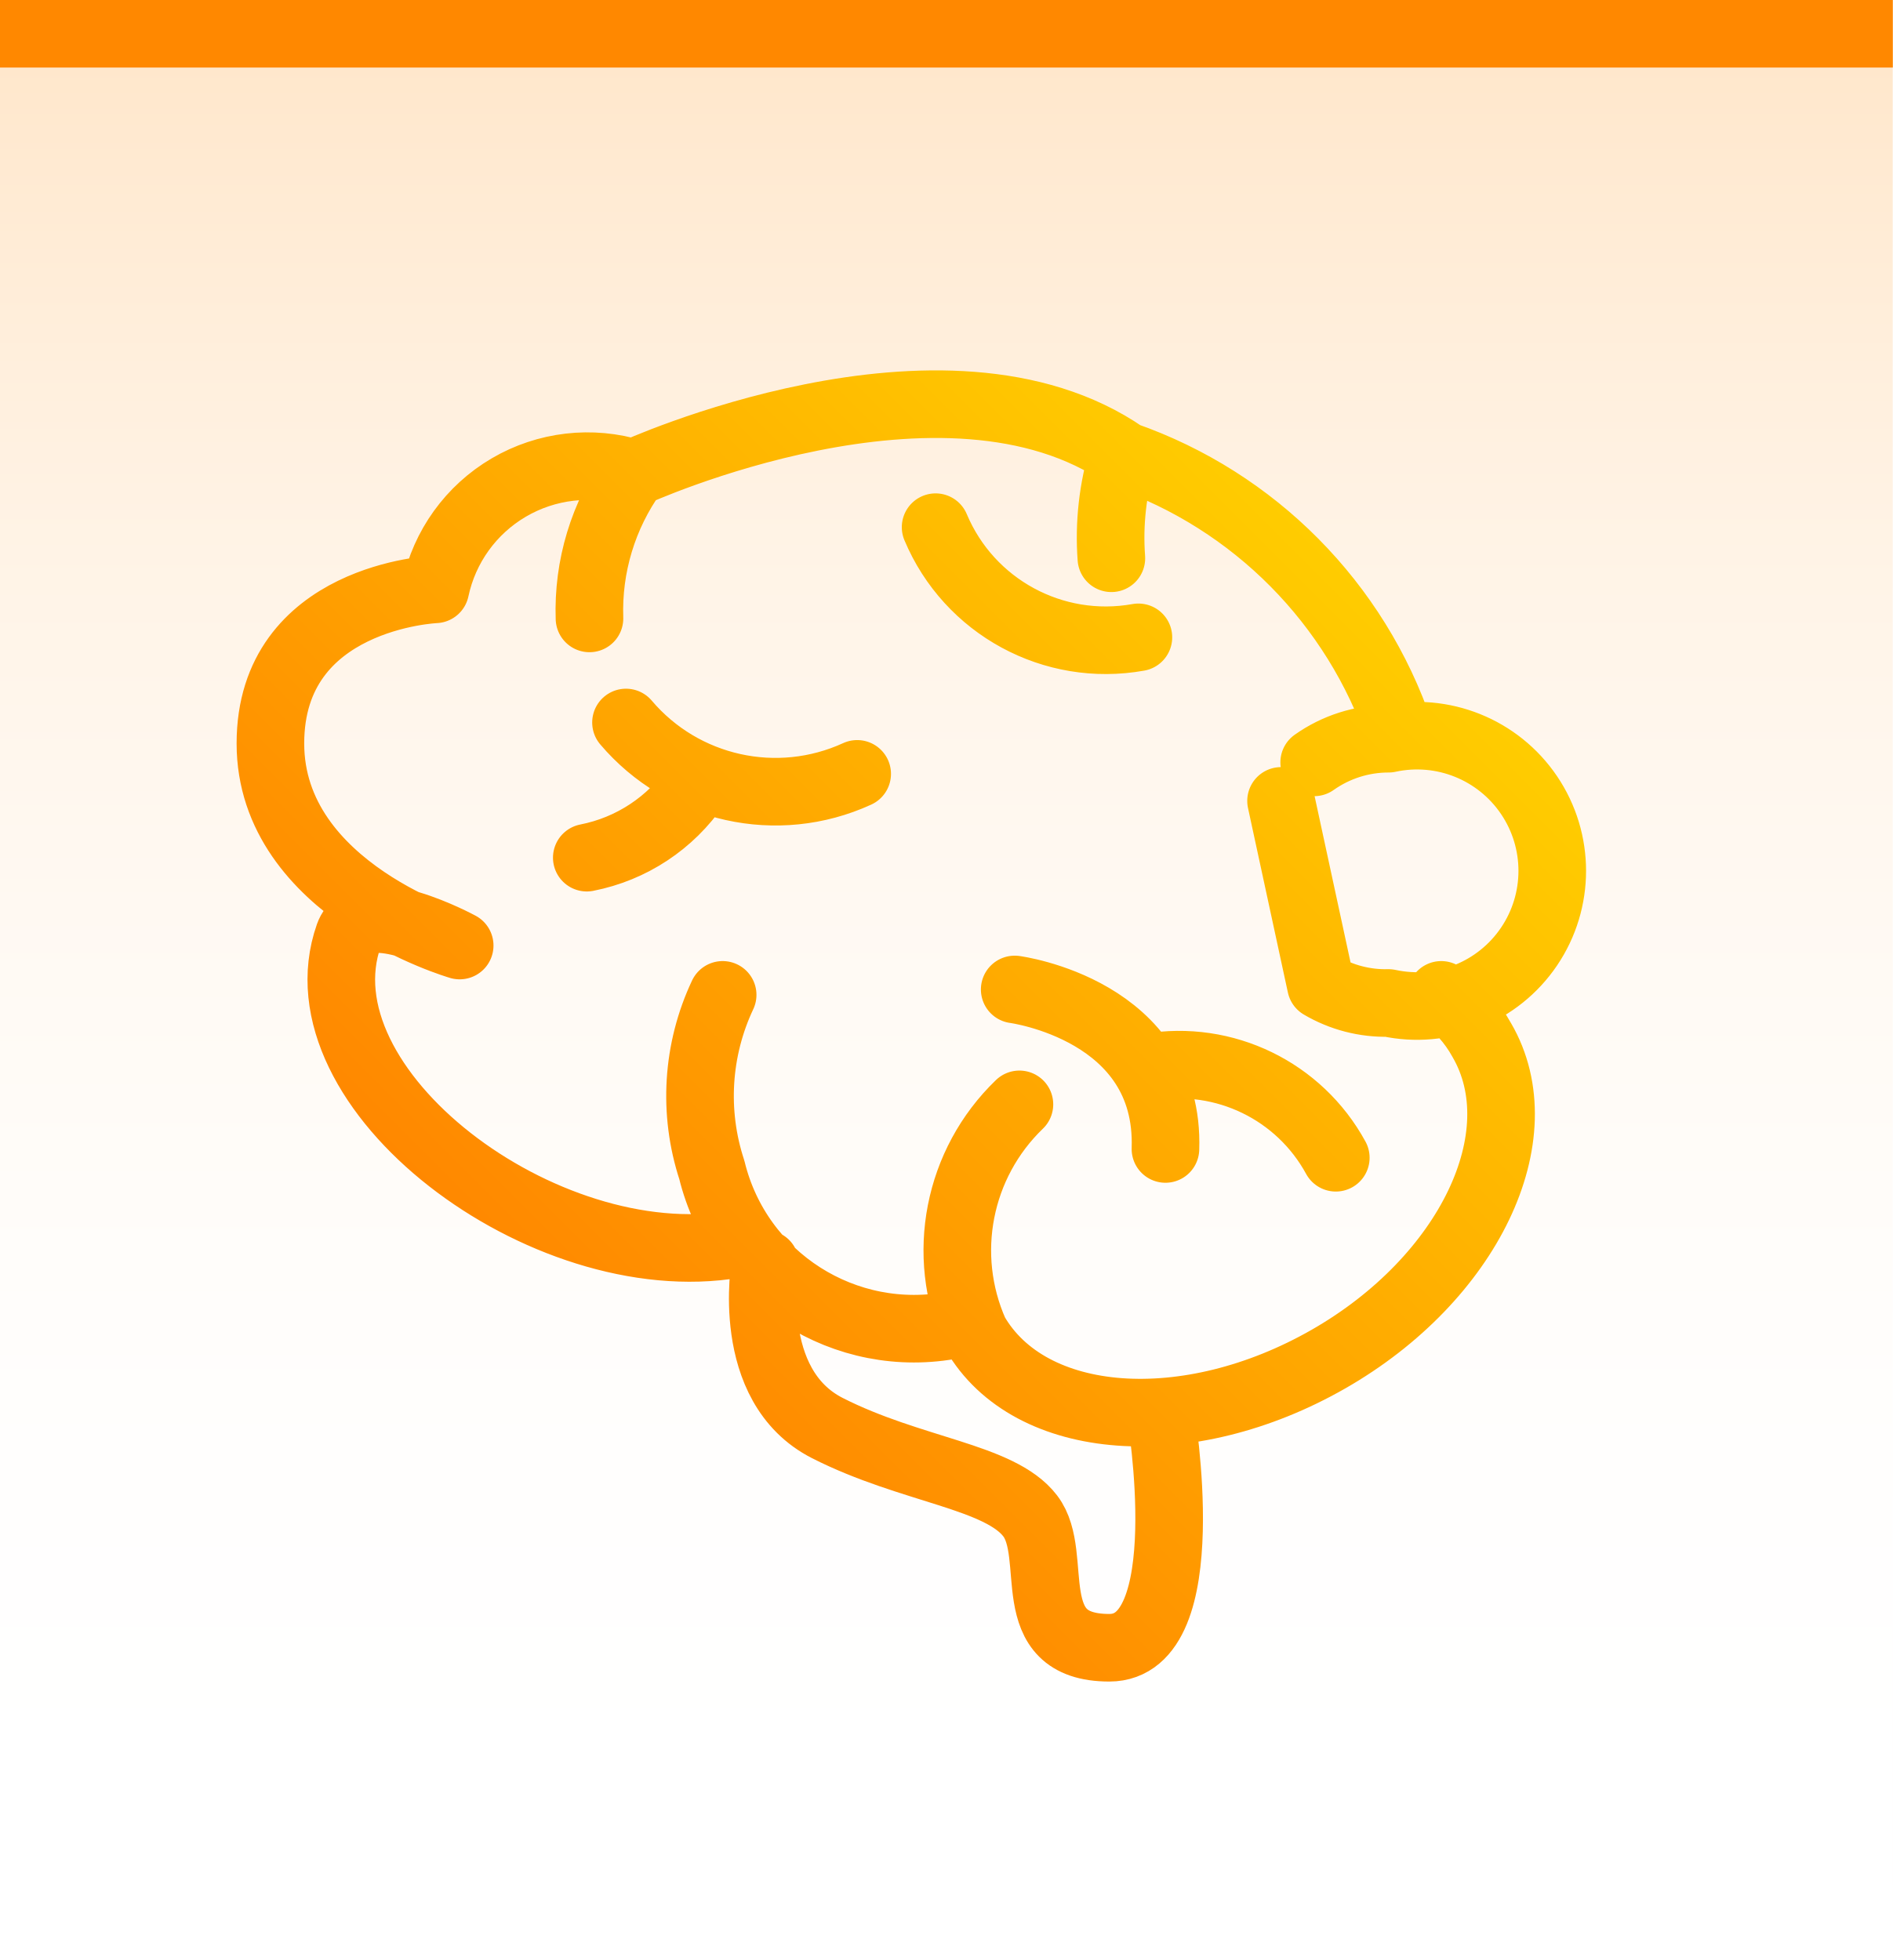
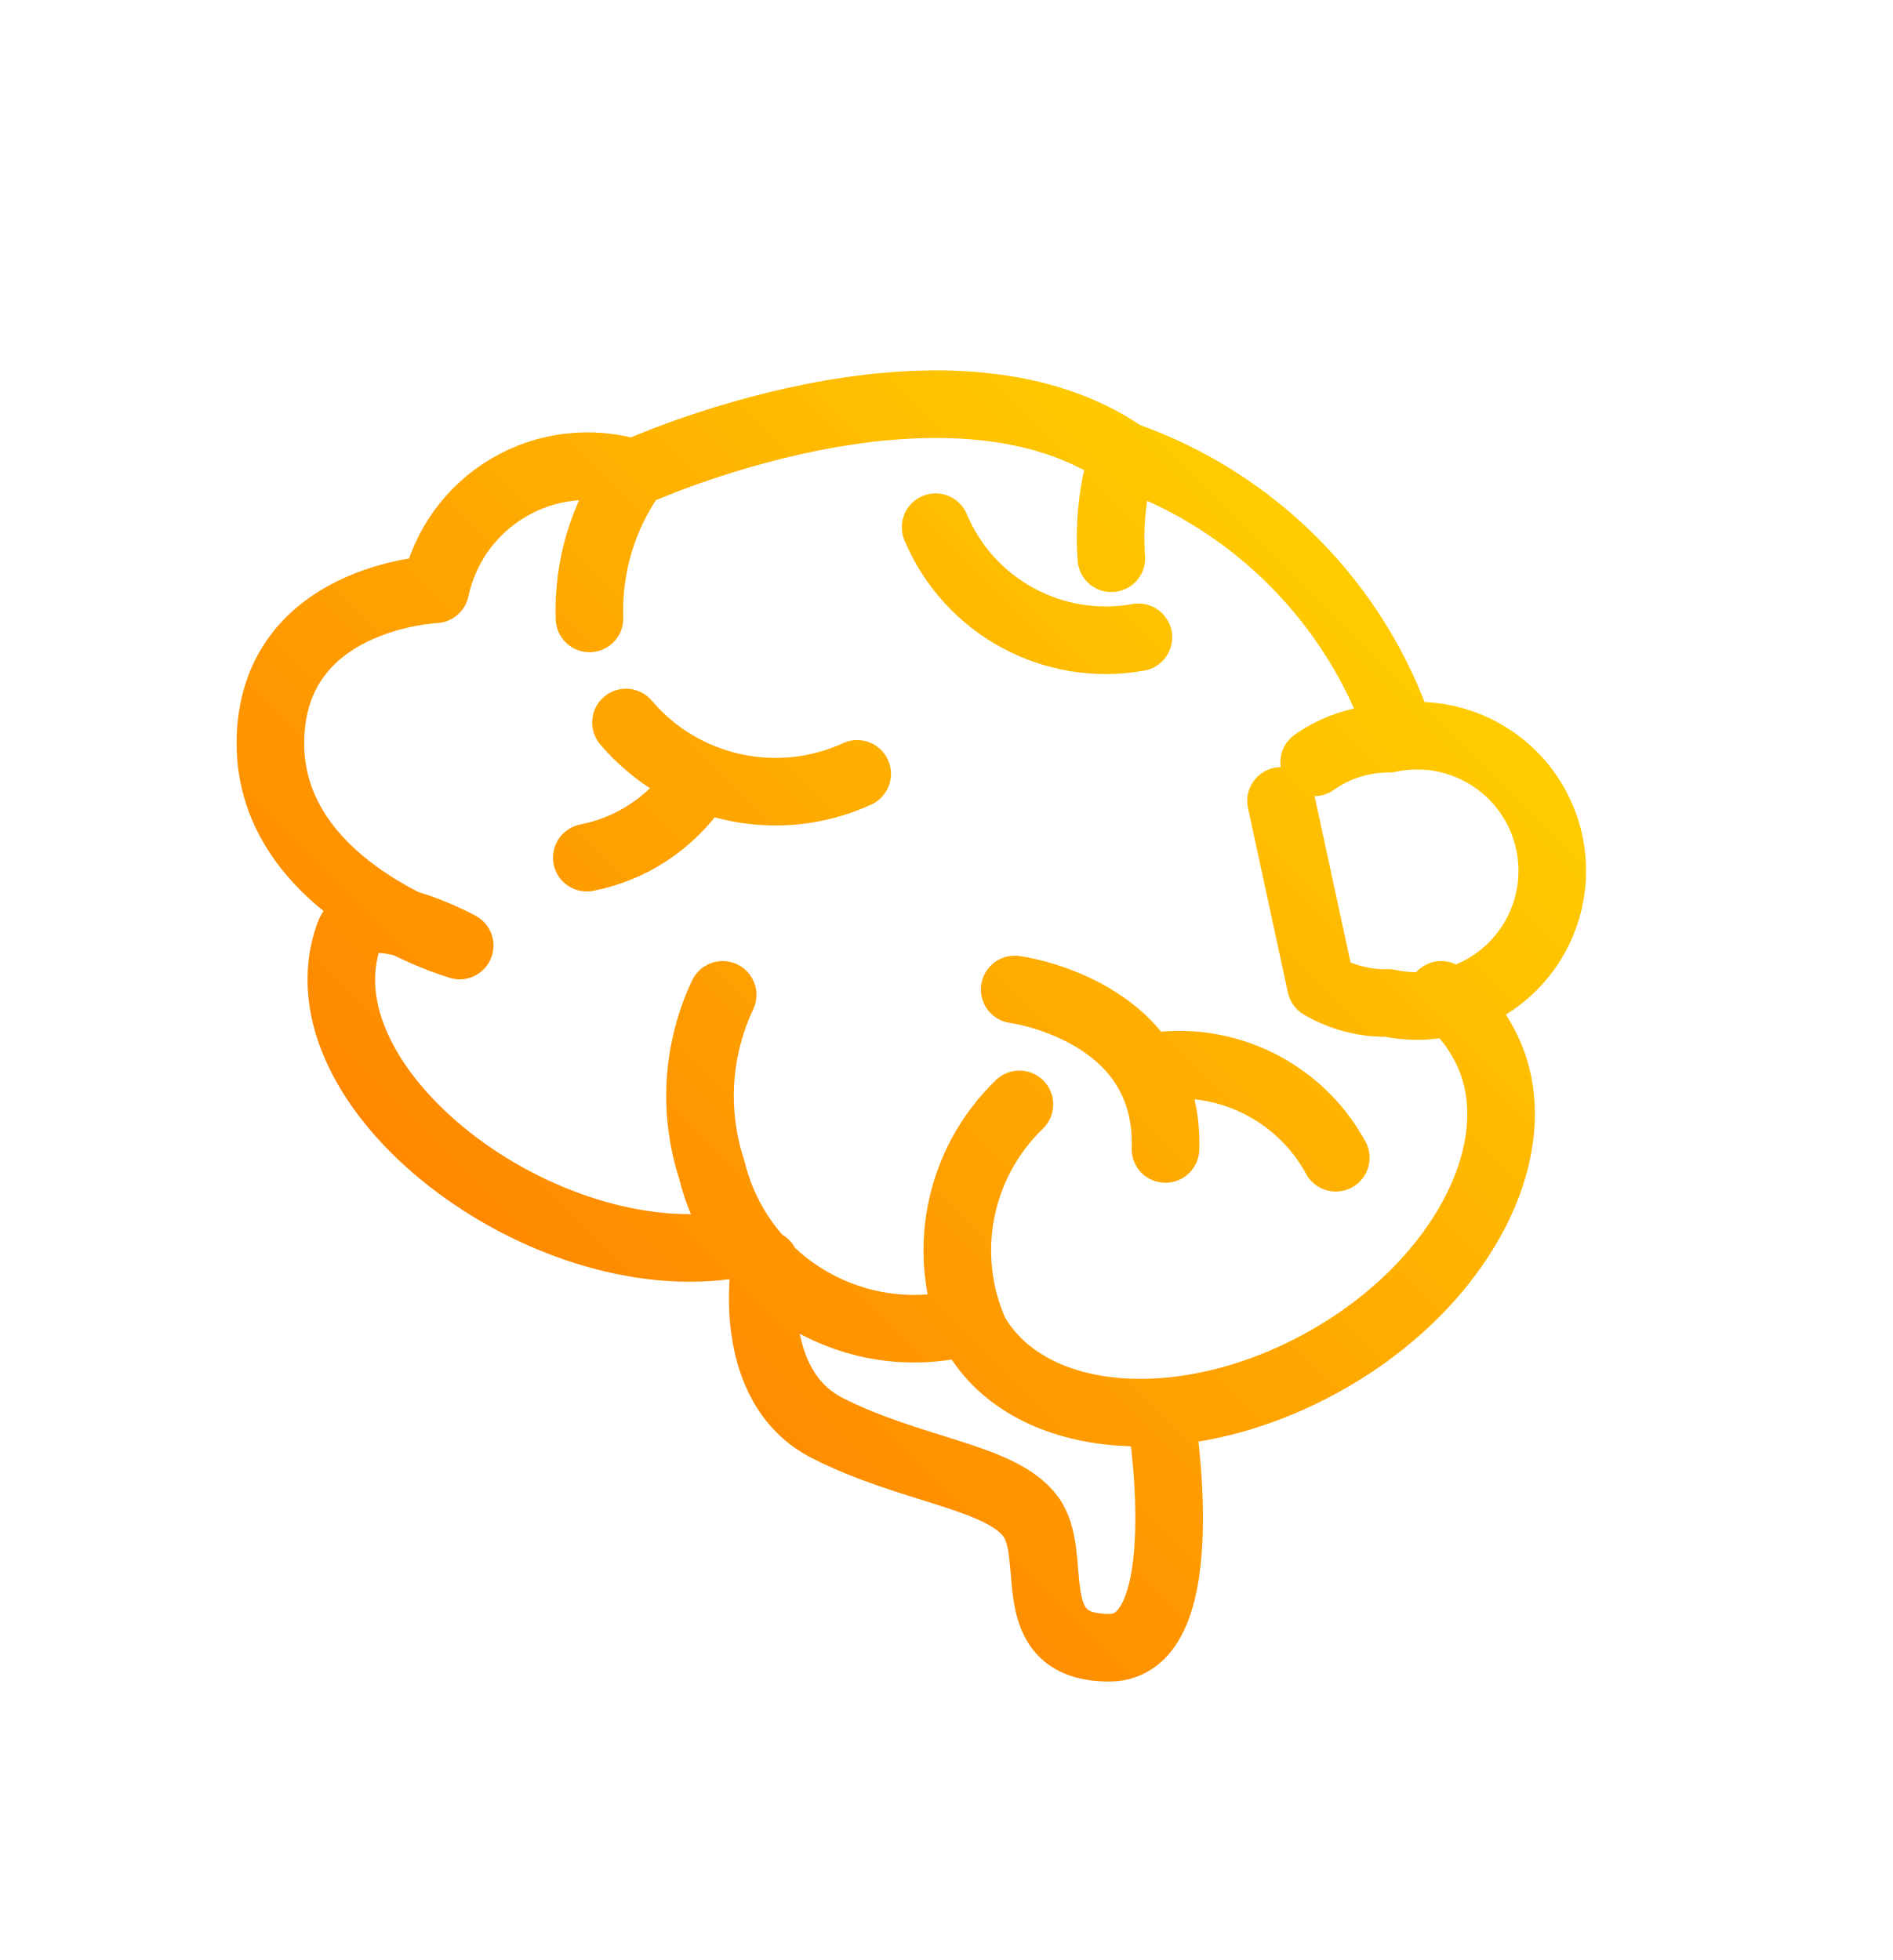
<svg xmlns="http://www.w3.org/2000/svg" xmlns:xlink="http://www.w3.org/1999/xlink" viewBox="0 0 28 29">
  <defs>
    <style>.cls-1{opacity:0.2;}.cls-2{fill:url(#Безымянный_градиент_134);}.cls-3{fill:url(#Безымянный_градиент_139);}.cls-4{fill:none;stroke-linecap:round;stroke-linejoin:round;stroke:url(#Безымянный_градиент_128);}</style>
    <linearGradient id="Безымянный_градиент_134" x1="14" y1="29" x2="14" y2="1" gradientUnits="userSpaceOnUse">
      <stop offset="0" stop-color="#fff" />
      <stop offset="0.16" stop-color="#fffdfc" />
      <stop offset="0.29" stop-color="#fff9f2" />
      <stop offset="0.41" stop-color="#fff1e0" />
      <stop offset="0.52" stop-color="#ffe5c8" />
      <stop offset="0.63" stop-color="#ffd7a9" />
      <stop offset="0.74" stop-color="#ffc583" />
      <stop offset="0.84" stop-color="#ffb055" />
      <stop offset="0.94" stop-color="#ff9822" />
      <stop offset="1" stop-color="#f80" />
    </linearGradient>
    <linearGradient id="Безымянный_градиент_139" y1="0.5" x2="28" y2="0.5" gradientUnits="userSpaceOnUse">
      <stop offset="0" stop-color="#f80" />
      <stop offset="0.36" stop-color="#f80" />
    </linearGradient>
    <linearGradient id="Безымянный_градиент_128" x1="8.16" y1="19.43" x2="19.54" y2="8.05" gradientUnits="userSpaceOnUse">
      <stop offset="0" stop-color="#f80" />
      <stop offset="1" stop-color="#fc0" />
    </linearGradient>
    <symbol id="Новый_символ_6" data-name="Новый символ 6" viewBox="0 0 28 29">
-       <g class="cls-1">
-         <rect class="cls-2" y="1" width="28" height="28" />
-       </g>
-       <rect class="cls-3" width="28" height="1" />
      <path class="cls-4" d="M10.87,18.41c-2.83.48-6.51-2.3-5.71-4.57.22-.62,1.64.15,1.64.15S4,13.18,4,11,6.44,8.72,6.44,8.72A2.3,2.3,0,0,1,9.37,7s4.6-2.11,7.27-.26a6.6,6.6,0,0,1,4.07,4.11m-1.76,1,.59,2.73a1.88,1.88,0,0,0,1,.26,2,2,0,1,0,0-3.91,1.9,1.9,0,0,0-1.1.35m-4.36,5.06a3,3,0,0,0-.66,3.38c.81,1.41,3.15,1.58,5.23.39s3.09-3.31,2.27-4.72a2,2,0,0,0-.6-.67m-10.63,0a3.51,3.51,0,0,0-.16,2.59,3.08,3.08,0,0,0,3.59,2.29m-2.8-.9s-.32,1.8.92,2.43,2.55.71,3,1.3-.17,1.95,1.17,1.95.76-3.46.76-3.46M9.37,7a3.49,3.49,0,0,0-.65,2.15m5.12-1.35a2.73,2.73,0,0,0,3,1.63m-.23-2.69a4.16,4.16,0,0,0-.17,1.52M9.26,10.69a2.9,2.9,0,0,0,3.42.76m-4,1.24a2.55,2.55,0,0,0,1.62-1.07M17.24,17c.07-2.06-2.23-2.36-2.23-2.36m4.75,2.49A2.64,2.64,0,0,0,17,15.79m2.33-4.39" />
    </symbol>
  </defs>
  <g id="Слой_2" data-name="Слой 2">
    <g id="Слой_1-2" data-name="Слой 1">
      <use width="28" height="29" xlink:href="#Новый_символ_6" />
    </g>
  </g>
</svg>
